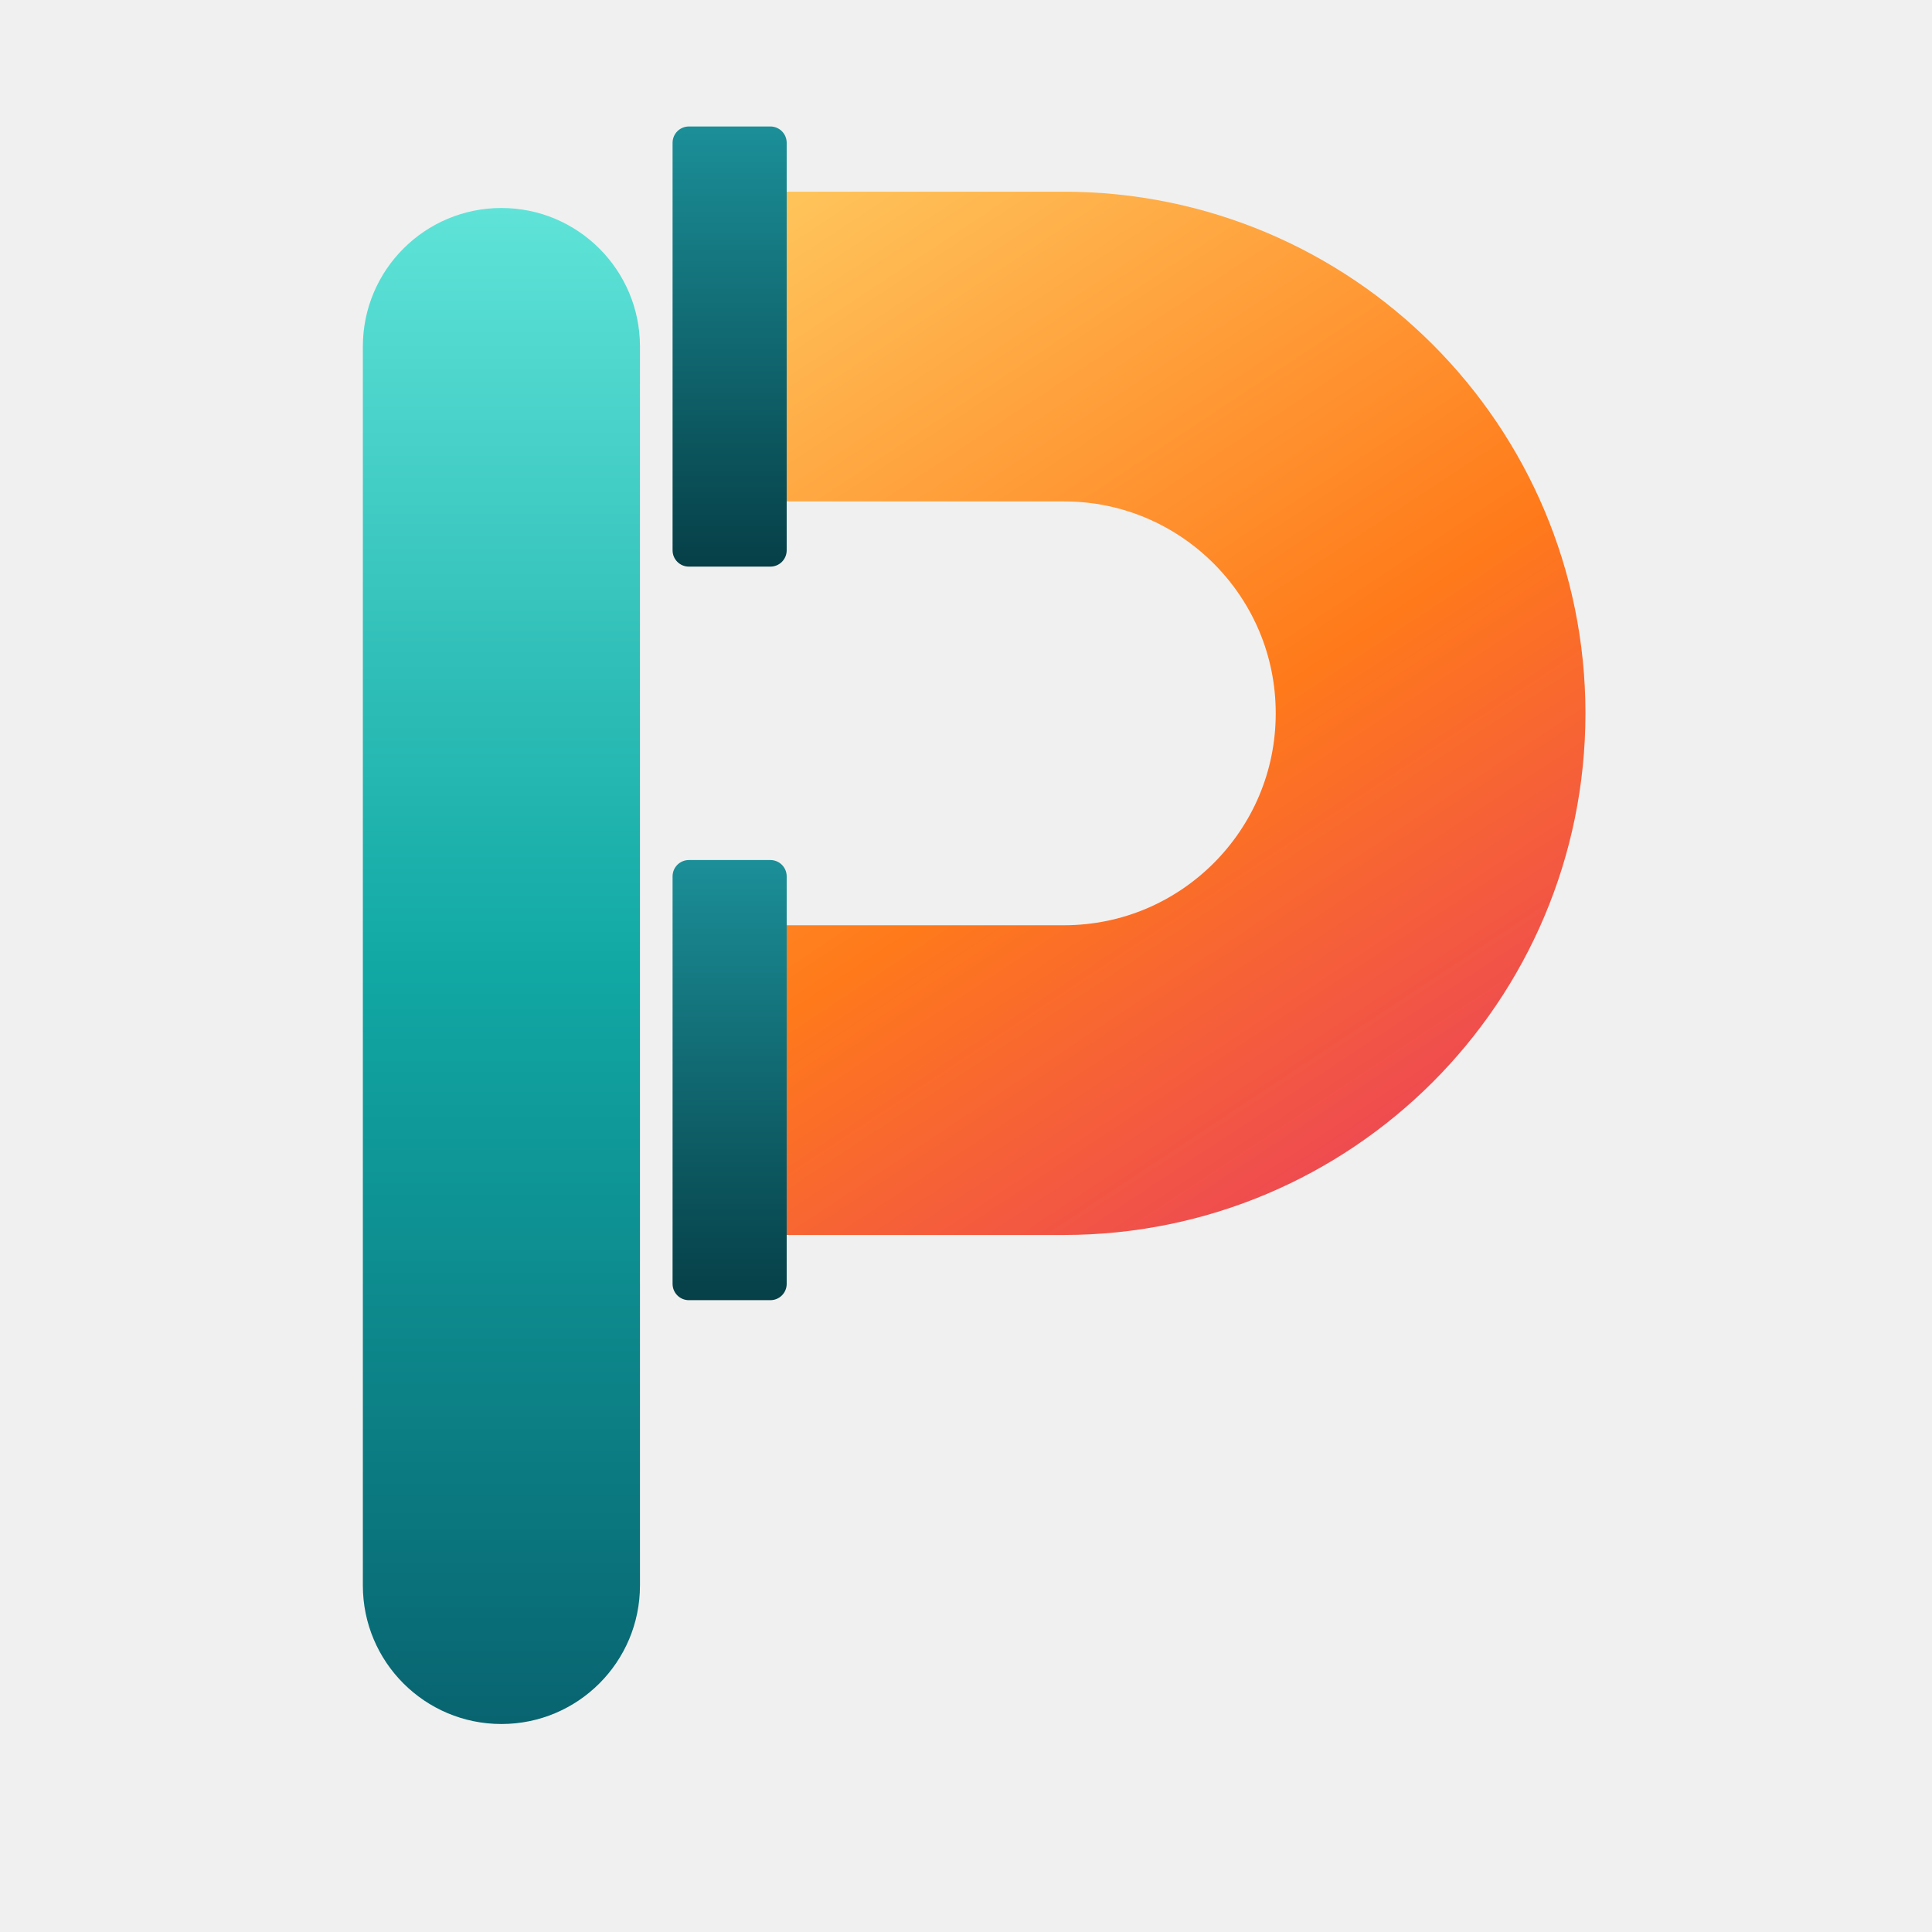
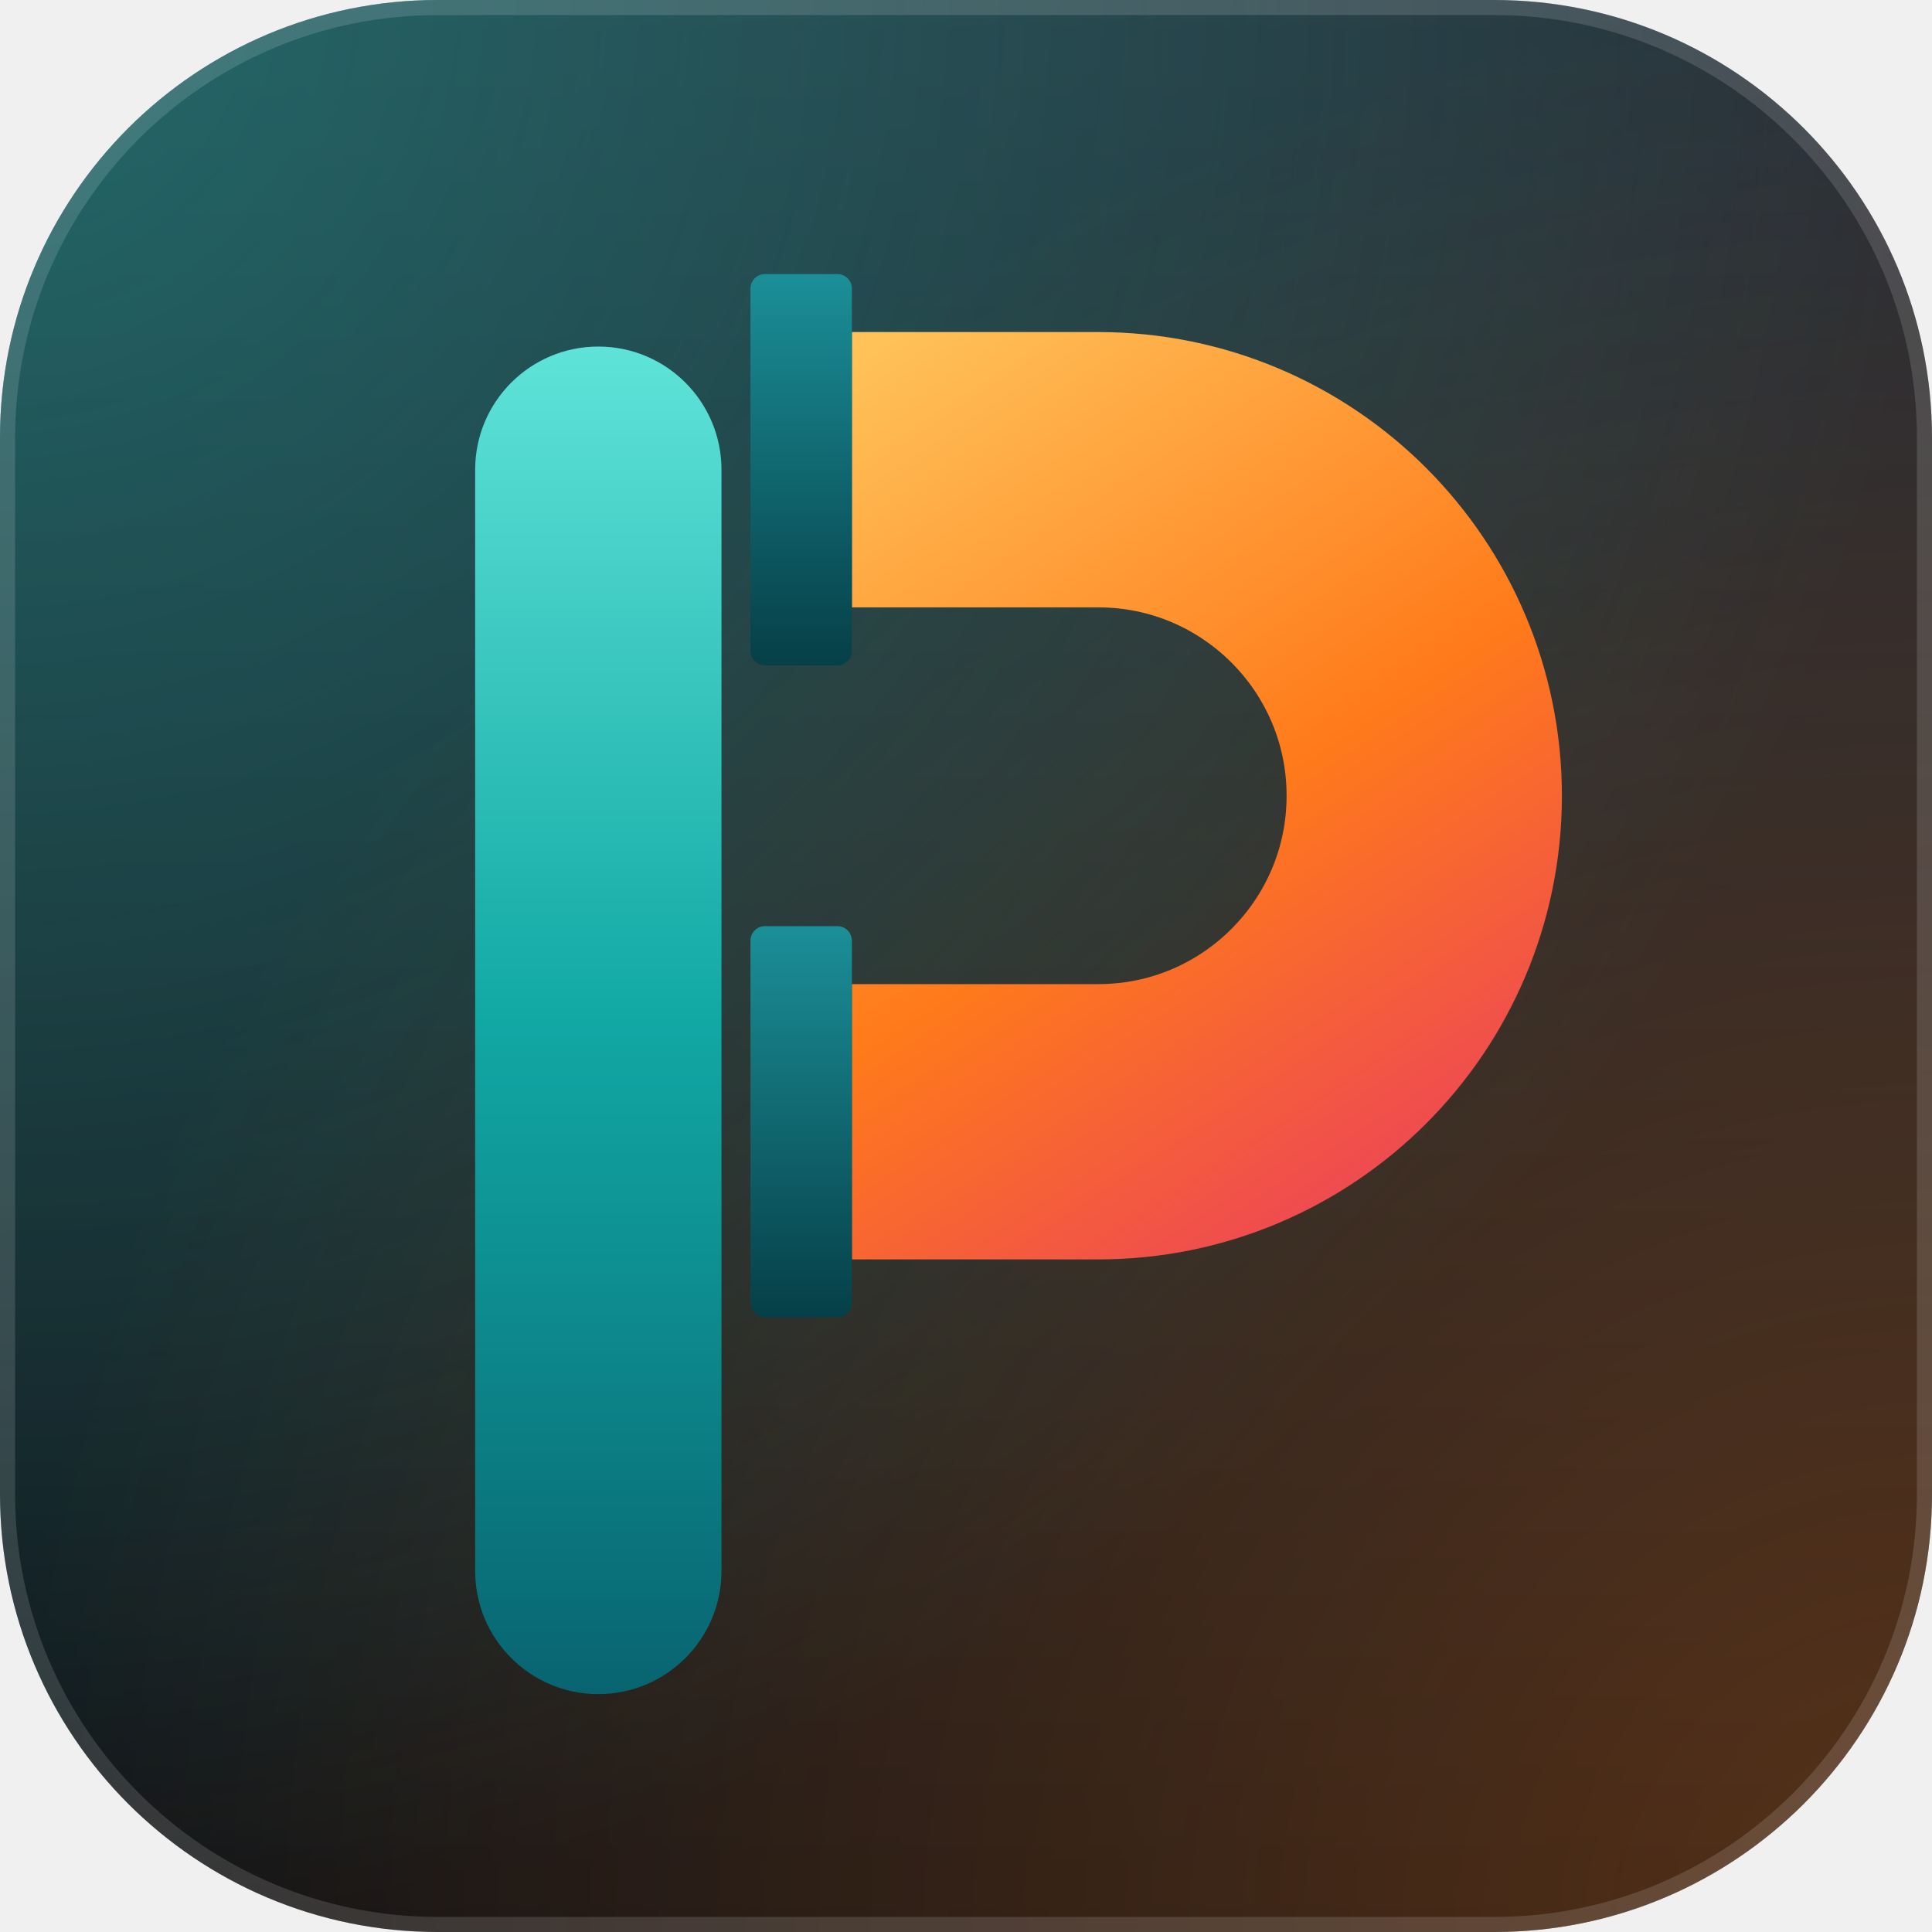
<svg xmlns="http://www.w3.org/2000/svg" viewBox="0 0 256 256" width="256" height="256">
  <defs>
    <linearGradient id="fs" x1="0" y1="36" x2="0" y2="222" gradientUnits="userSpaceOnUse">
      <stop offset="0" stop-color="#5fe3d8" />
      <stop offset=".5" stop-color="#11a8a4" />
      <stop offset="1" stop-color="#086470" />
    </linearGradient>
    <linearGradient id="fb" x1="114" y1="36" x2="196" y2="160" gradientUnits="userSpaceOnUse">
      <stop offset="0" stop-color="#ffc35a" />
      <stop offset=".55" stop-color="#ff7a1a" />
      <stop offset="1" stop-color="#ea3f5e" />
    </linearGradient>
    <linearGradient id="ff" x1="0" y1="0" x2="0" y2="1">
      <stop offset="0" stop-color="#1b8f98" />
      <stop offset="1" stop-color="#063f47" />
    </linearGradient>
+     <linearGradient id="tg" x1="0" y1="0" x2="0" y2="1">
+       <stop offset="0" stop-color="#2a3039" />
+       <stop offset="1" stop-color="#0e1115" />
+     </linearGradient>
+     <radialGradient id="tq" cx="0" cy="0" r="1">
+       <stop offset="0" stop-color="#19c7bd" stop-opacity=".38" />
+       <stop offset="1" stop-color="#19c7bd" stop-opacity="0" />
+     </radialGradient>
+     <radialGradient id="to" cx="1" cy="1" r="1">
+       <stop offset="0" stop-color="#ff7a1a" stop-opacity=".30" />
+       <stop offset="1" stop-color="#ff7a1a" stop-opacity="0" />
+     </radialGradient>
  </defs>
-   <g transform="translate(128 128) scale(1.08) translate(-136 -129)">
+   <rect width="256" height="256" rx="58" fill="url(#tg)" />
+   <rect width="256" height="256" rx="58" fill="url(#tq)" />
+   <rect width="256" height="256" rx="58" fill="url(#to)" />
+   <rect x="1" y="1" width="254" height="254" rx="57" fill="none" stroke="#fff" stroke-opacity=".14" stroke-width="2" />
+   <g transform="translate(128 128) scale(.96) translate(-129.75 -121.5)">
    <rect x="62" y="36" width="34" height="186" rx="17" fill="url(#fs)" />
    <path d="M114 53 H148 A45 45 0 0 1 148 143 H114" fill="none" stroke="url(#fb)" stroke-width="38" />
    <rect x="100" y="26" width="14" height="54" rx="2" fill="url(#ff)" />
    <rect x="100" y="116" width="14" height="54" rx="2" fill="url(#ff)" />
  </g>
</svg>
